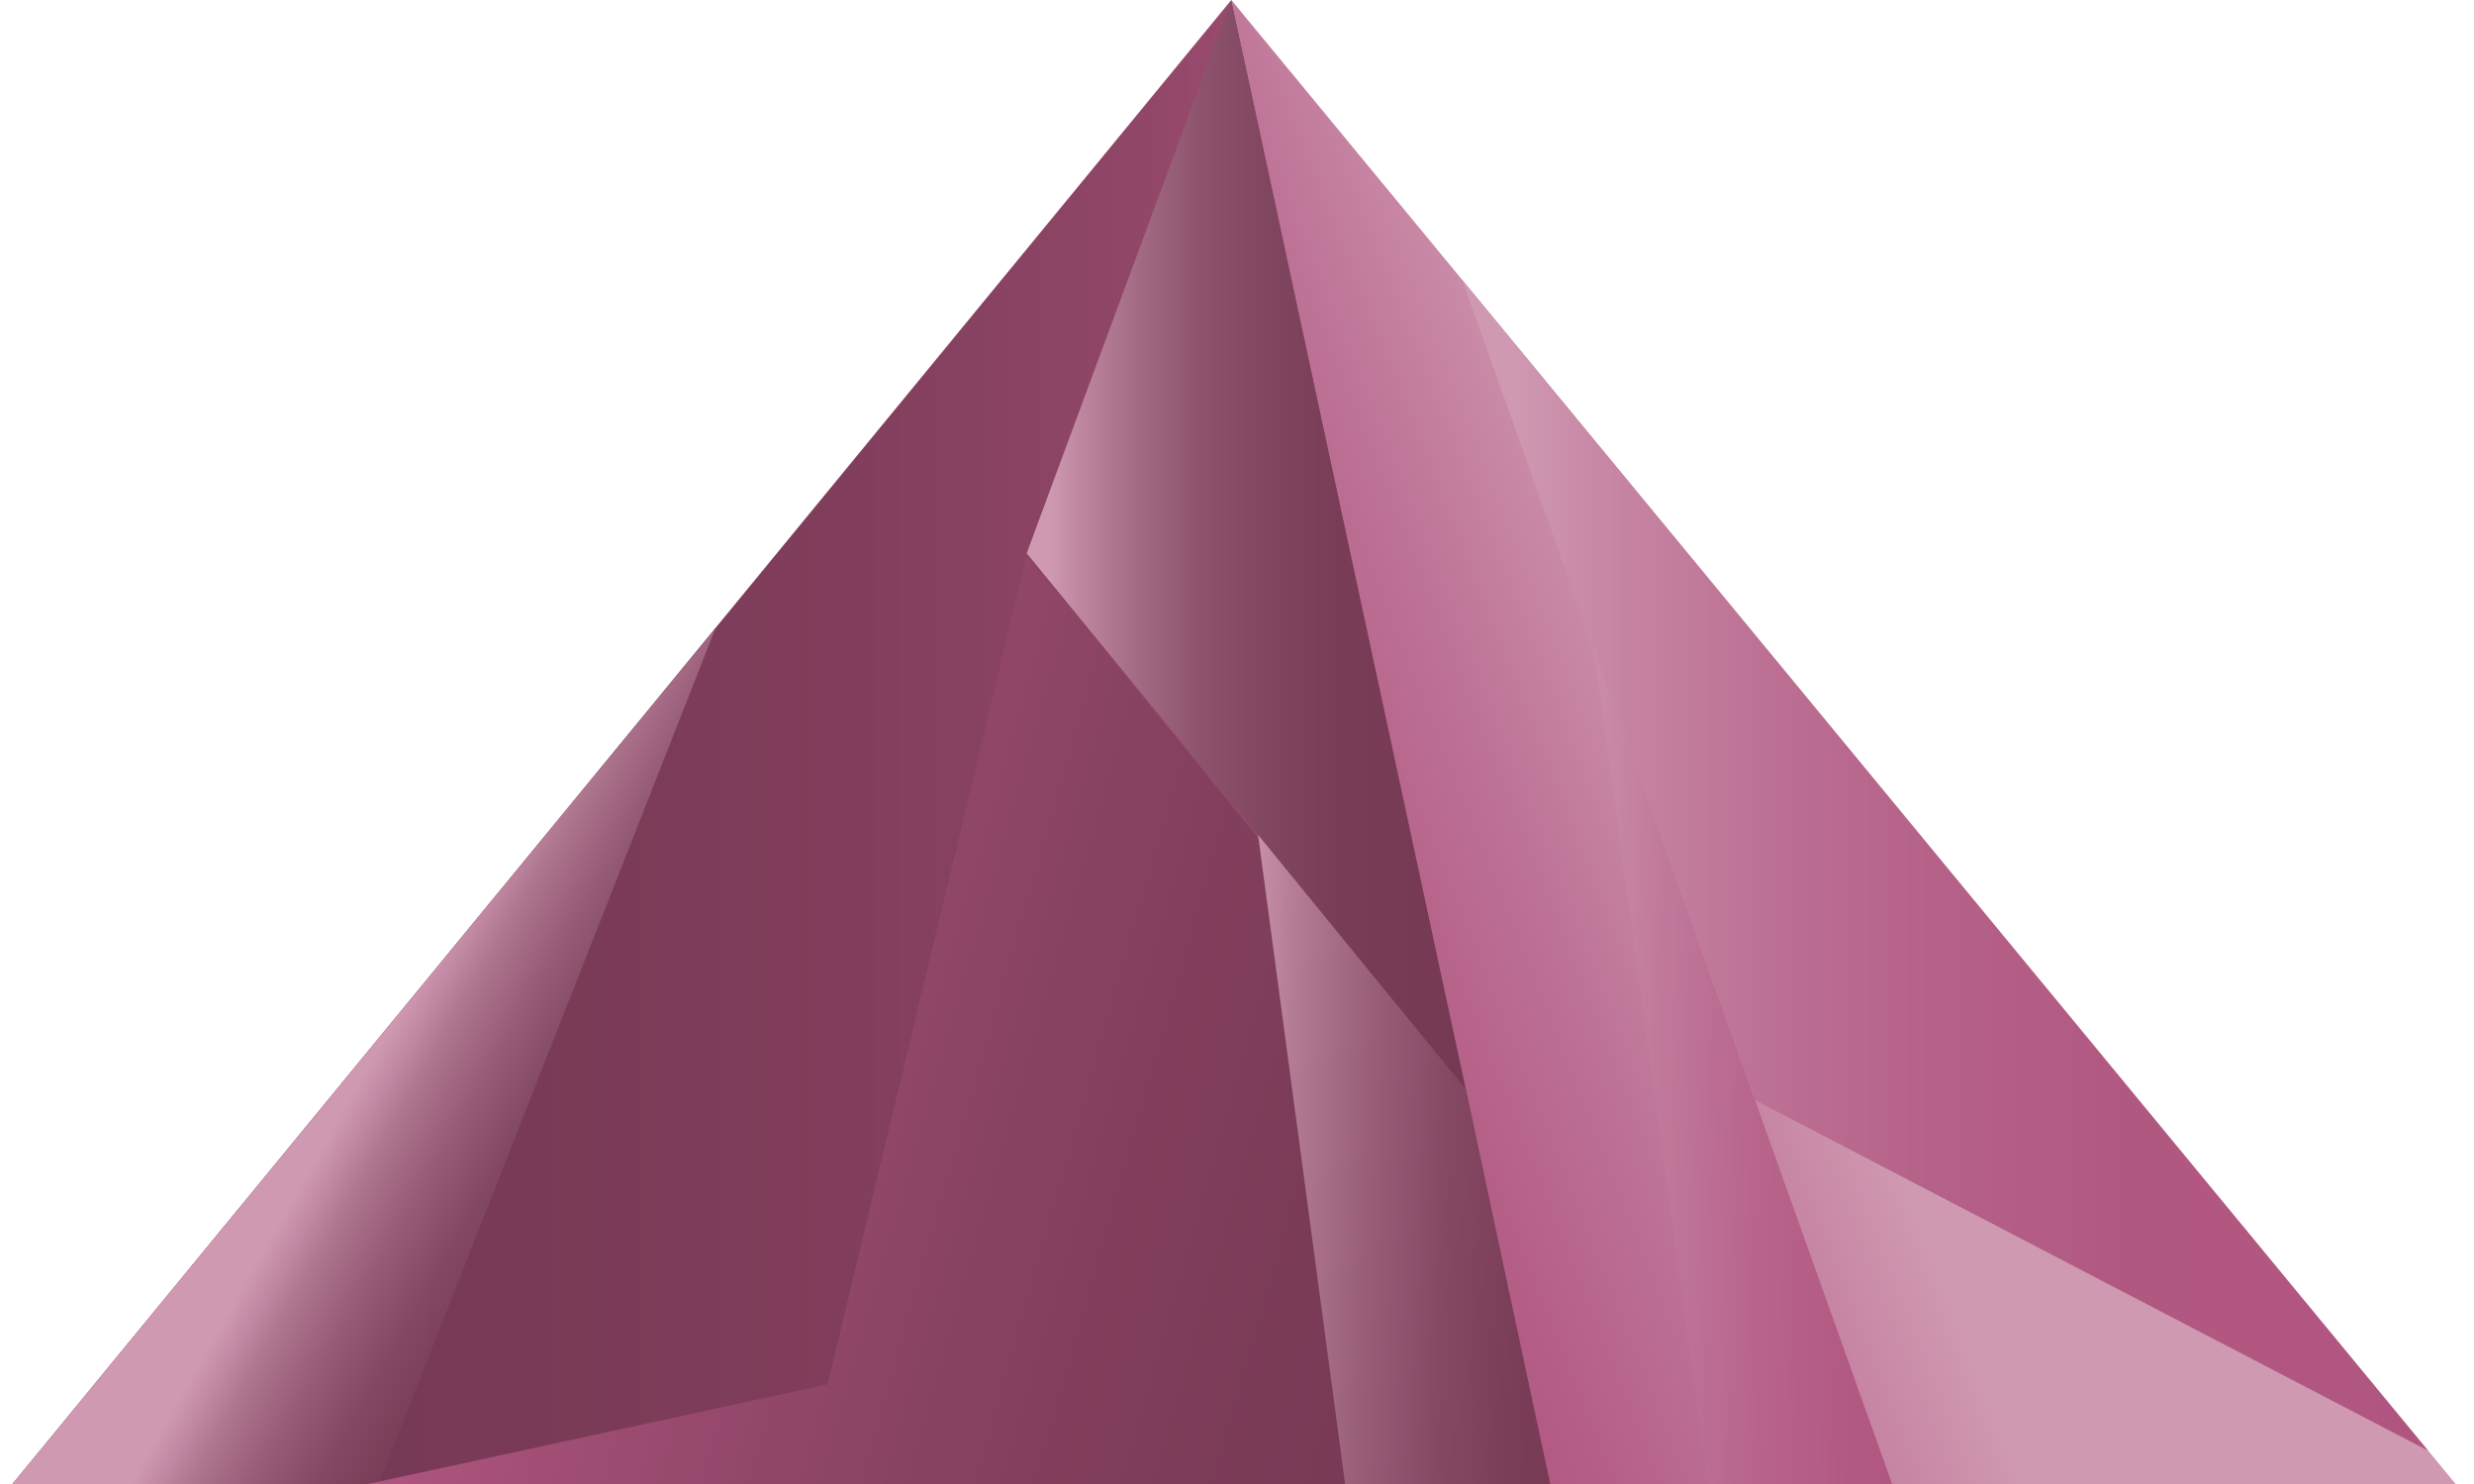
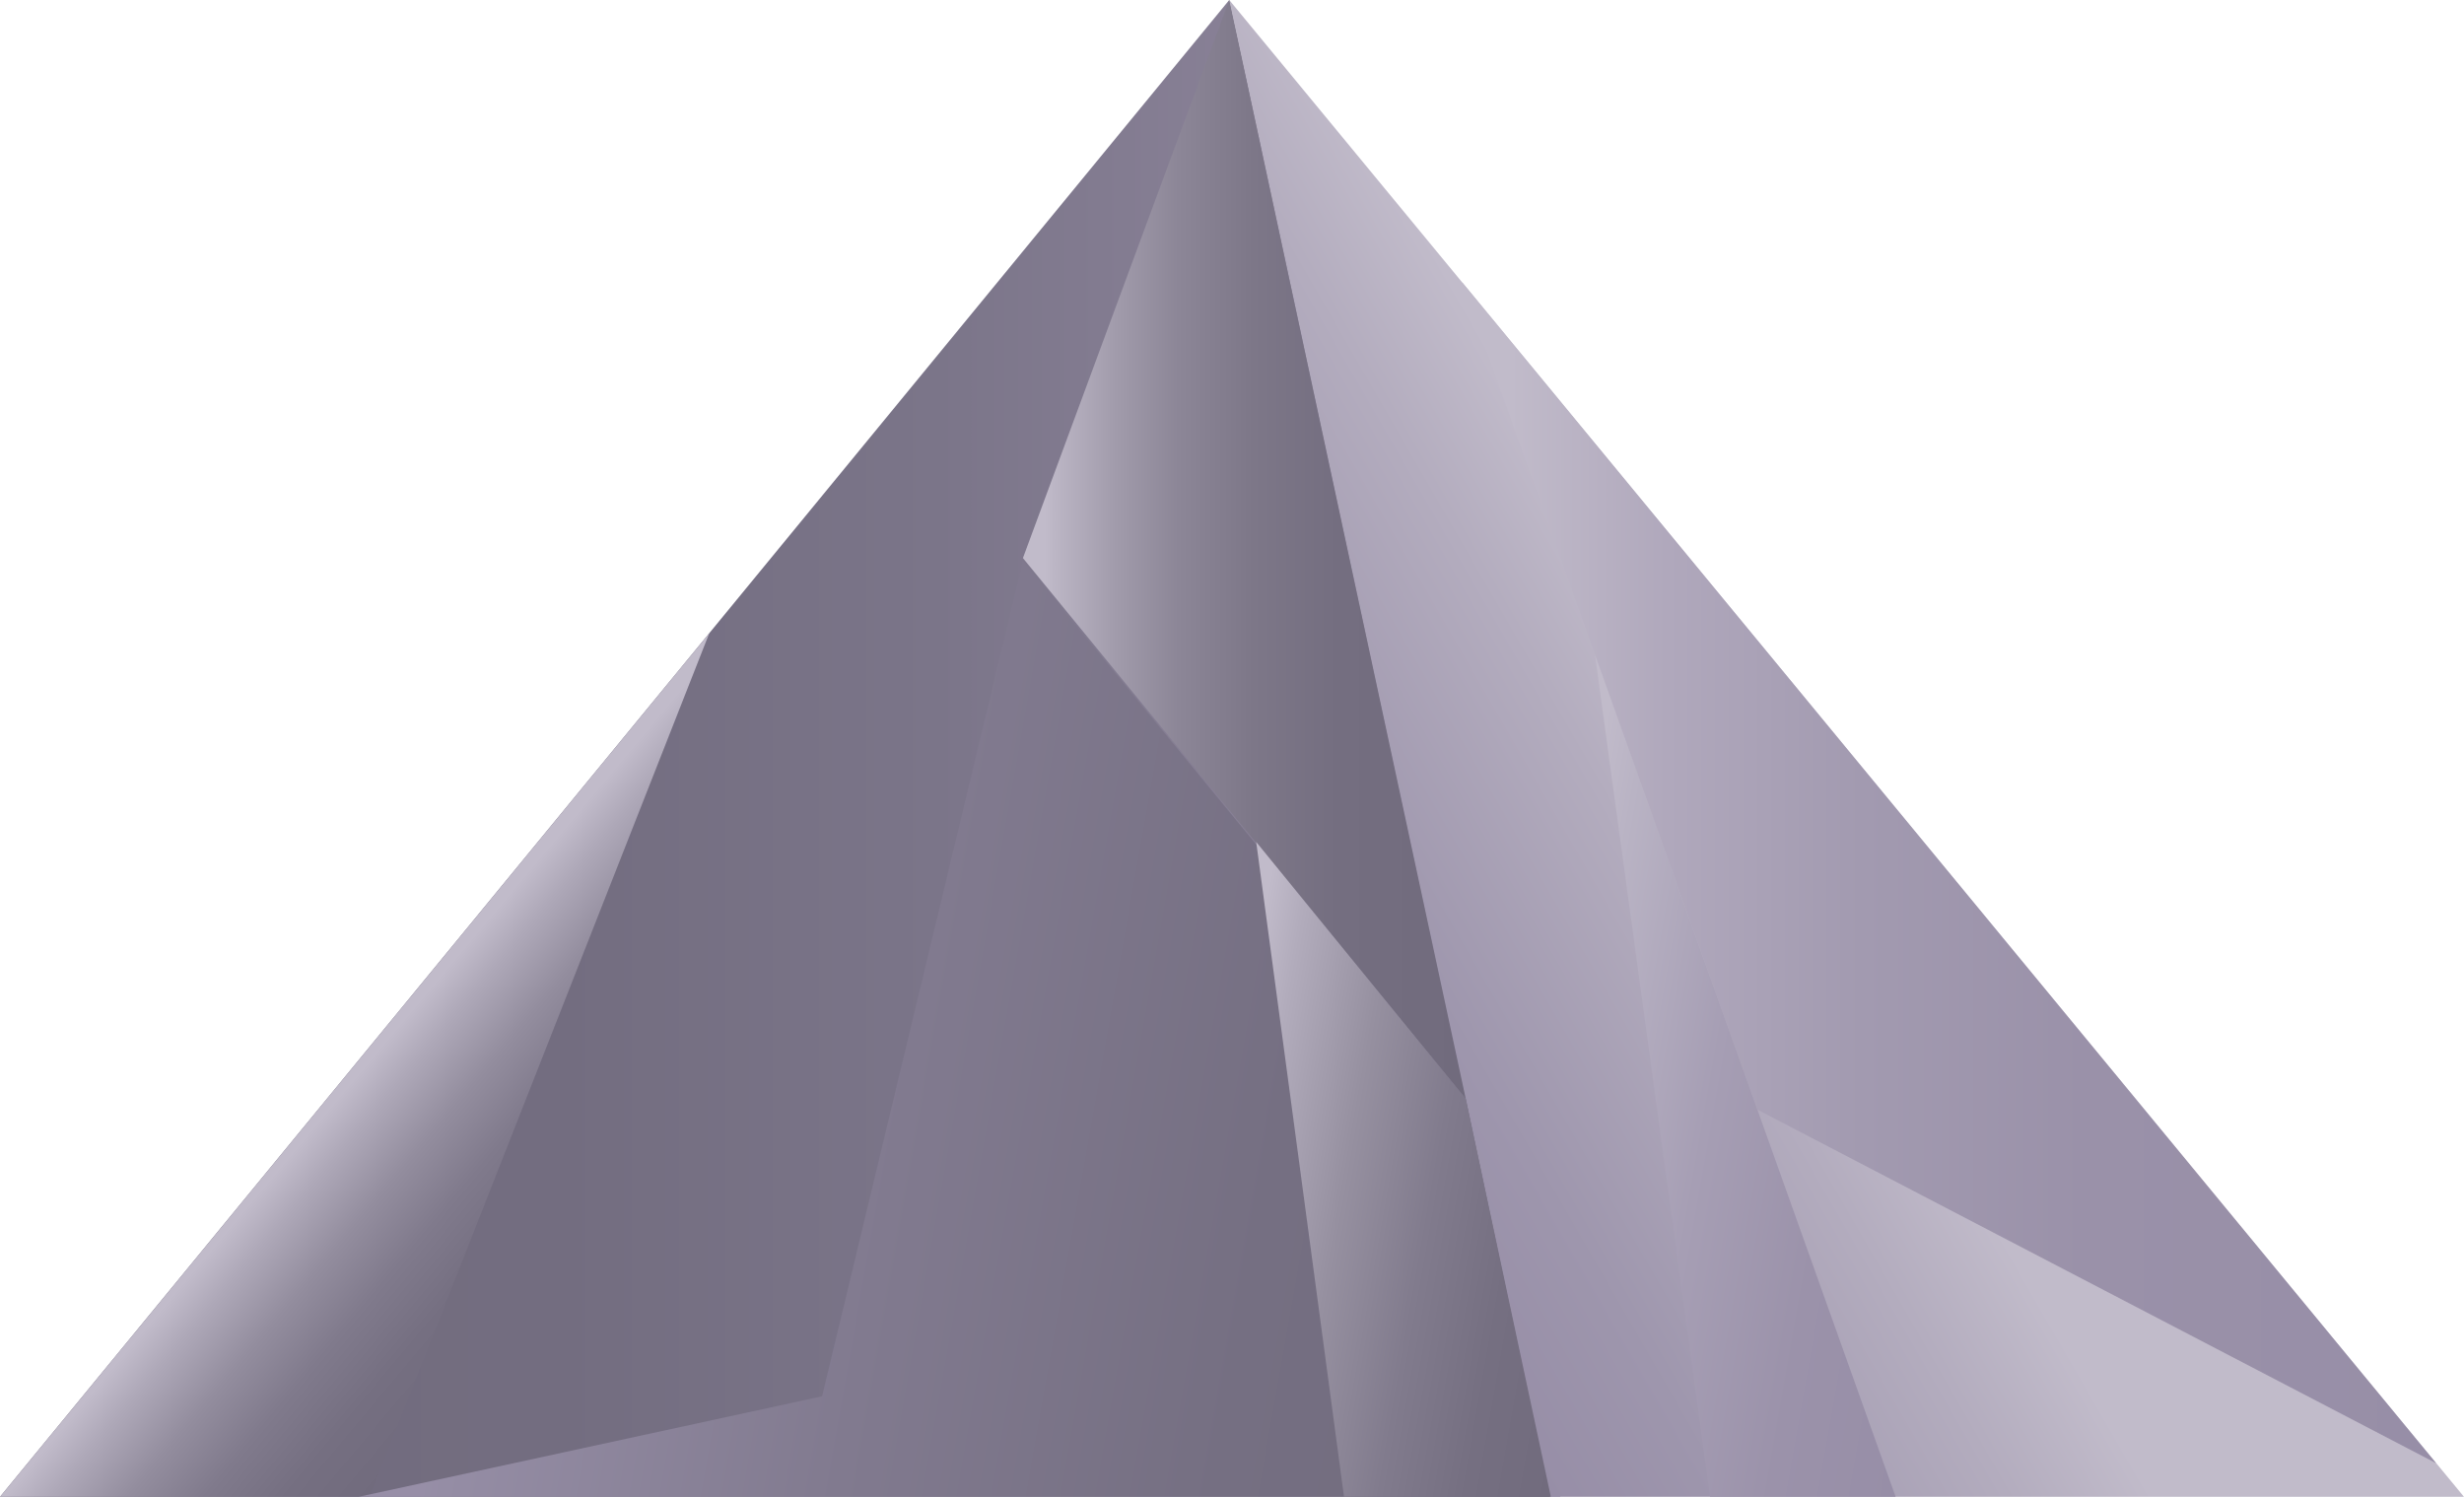
- <svg xmlns="http://www.w3.org/2000/svg" viewBox="0 0 100 60">
+ <svg xmlns="http://www.w3.org/2000/svg" data-name="Ebene 1" viewBox="0 0 98.76 60">
  <defs>
-     <linearGradient x1="100%" y1="50%" x2="0%" y2="50%" id="a">
-       <stop stop-color="#B0557F" offset="5%" />
-       <stop stop-color="#A55077" offset="12%" />
-       <stop stop-color="#904667" offset="28%" />
-       <stop stop-color="#813E5C" offset="46%" />
-       <stop stop-color="#783A56" offset="68%" />
-       <stop stop-color="#753954" offset="100%" />
+     <linearGradient id="a" x1="62.54" y1="30" x2="0" y2="30" gradientUnits="userSpaceOnUse">
+       <stop offset=".05" stop-color="#978ea7" />
+       <stop offset=".19" stop-color="#898197" />
+       <stop offset=".4" stop-color="#7b7589" />
+       <stop offset=".64" stop-color="#736d80" />
+       <stop offset="1" stop-color="#716b7d" />
    </linearGradient>
-     <linearGradient x1="61.265%" y1="44.65%" x2="5.799%" y2="71.05%" id="b">
-       <stop stop-color="#D099B2" offset="34%" />
-       <stop stop-color="#CF97B0" offset="35%" />
-       <stop stop-color="#BE7396" offset="63%" />
-       <stop stop-color="#B45D85" offset="86%" />
-       <stop stop-color="#B0557F" offset="100%" />
+     <linearGradient id="b" x1="79.59" y1="26.79" x2="52.14" y2="42.63" gradientUnits="userSpaceOnUse">
+       <stop offset=".34" stop-color="#c1bbca" />
+       <stop offset=".5" stop-color="#b3acbe" />
+       <stop offset=".81" stop-color="#9e96ad" />
+       <stop offset="1" stop-color="#978ea7" />
    </linearGradient>
-     <linearGradient x1="49.349%" y1="49.567%" x2="81.217%" y2="71.49%" id="c">
-       <stop stop-color="#D099B2" offset="5%" />
-       <stop stop-color="#D099B2" offset="5%" />
-       <stop stop-color="#AF7690" offset="23%" />
-       <stop stop-color="#965B76" offset="42%" />
-       <stop stop-color="#834863" offset="61%" />
-       <stop stop-color="#793D58" offset="80%" />
-       <stop stop-color="#753954" offset="100%" />
+     <linearGradient id="c" x1="14.03" y1="42.54" x2="23.09" y2="50.13" gradientUnits="userSpaceOnUse">
+       <stop offset=".05" stop-color="#c1bbca" />
+       <stop offset=".17" stop-color="#aea8b8" />
+       <stop offset=".37" stop-color="#938d9e" />
+       <stop offset=".57" stop-color="#807a8c" />
+       <stop offset=".78" stop-color="#756f81" />
+       <stop offset="1" stop-color="#716b7d" />
    </linearGradient>
-     <linearGradient x1="0%" y1="49.989%" y2="49.989%" id="d">
-       <stop stop-color="#D099B2" offset="5%" />
-       <stop stop-color="#BC849D" offset="13%" />
-       <stop stop-color="#A26983" offset="26%" />
-       <stop stop-color="#8E546E" offset="39%" />
-       <stop stop-color="#80455F" offset="55%" />
-       <stop stop-color="#783C57" offset="73%" />
-       <stop stop-color="#753954" offset="100%" />
+     <linearGradient id="d" x1="41" y1="22.02" x2="58.75" y2="22.02" gradientUnits="userSpaceOnUse">
+       <stop offset=".05" stop-color="#c1bbca" />
+       <stop offset=".07" stop-color="#bcb6c5" />
+       <stop offset=".21" stop-color="#a19bab" />
+       <stop offset=".35" stop-color="#8c8697" />
+       <stop offset=".52" stop-color="#7d7788" />
+       <stop offset=".71" stop-color="#746e80" />
+       <stop offset="1" stop-color="#716b7d" />
    </linearGradient>
-     <linearGradient x1="0%" y1="50%" y2="50%" id="e">
-       <stop stop-color="#D099B2" offset="5%" />
-       <stop stop-color="#C685A3" offset="16%" />
-       <stop stop-color="#BC7093" offset="32%" />
-       <stop stop-color="#B56188" offset="49%" />
-       <stop stop-color="#B15881" offset="69%" />
-       <stop stop-color="#B0557F" offset="100%" />
+     <linearGradient id="e" x1="58.6" y1="34.98" x2="97.64" y2="34.98" gradientUnits="userSpaceOnUse">
+       <stop offset=".05" stop-color="#c1bbca" />
+       <stop offset=".21" stop-color="#b0a8bc" />
+       <stop offset=".41" stop-color="#a29ab0" />
+       <stop offset=".64" stop-color="#9a91a9" />
+       <stop offset="1" stop-color="#978ea7" />
    </linearGradient>
-     <linearGradient x1="7.56%" y1="45.428%" x2="104.524%" y2="67.209%" id="f">
-       <stop stop-color="#B0557F" offset="5%" />
-       <stop stop-color="#9D4C71" offset="23%" />
-       <stop stop-color="#874261" offset="50%" />
-       <stop stop-color="#7A3B57" offset="77%" />
-       <stop stop-color="#753954" offset="100%" />
+     <linearGradient id="f" x1="17.98" y1="39.53" x2="64.28" y2="47.7" gradientUnits="userSpaceOnUse">
+       <stop offset=".05" stop-color="#978ea7" />
+       <stop offset=".07" stop-color="#958da5" />
+       <stop offset=".4" stop-color="#817a8f" />
+       <stop offset=".72" stop-color="#756f82" />
+       <stop offset="1" stop-color="#716b7d" />
    </linearGradient>
-     <linearGradient x1="-18.544%" y1="47.352%" x2="116.511%" y2="58.057%" id="g">
-       <stop stop-color="#D099B2" offset="5%" />
-       <stop stop-color="#B37A94" offset="22%" />
-       <stop stop-color="#985E78" offset="42%" />
-       <stop stop-color="#854964" offset="61%" />
-       <stop stop-color="#793D58" offset="81%" />
-       <stop stop-color="#753954" offset="100%" />
+     <linearGradient id="g" x1="48.16" y1="46.18" x2="64.11" y2="48.99" gradientUnits="userSpaceOnUse">
+       <stop offset=".05" stop-color="#c1bbca" />
+       <stop offset=".14" stop-color="#b2acbc" />
+       <stop offset=".36" stop-color="#9690a0" />
+       <stop offset=".58" stop-color="#817b8d" />
+       <stop offset=".79" stop-color="#756f81" />
+       <stop offset="1" stop-color="#716b7d" />
    </linearGradient>
-     <linearGradient x1="-23.402%" y1="47.319%" x2="121.494%" y2="56.444%" id="h">
-       <stop stop-color="#D099B2" offset="5%" />
-       <stop stop-color="#CF96B0" offset="7%" />
-       <stop stop-color="#C17A9B" offset="30%" />
-       <stop stop-color="#B8658B" offset="54%" />
-       <stop stop-color="#B25982" offset="77%" />
-       <stop stop-color="#B0557F" offset="100%" />
+     <linearGradient id="h" x1="61.11" y1="42.22" x2="78.57" y2="45.3" gradientUnits="userSpaceOnUse">
+       <stop offset=".05" stop-color="#c1bbca" />
+       <stop offset=".14" stop-color="#b9b3c4" />
+       <stop offset=".43" stop-color="#a69eb4" />
+       <stop offset=".72" stop-color="#9b92aa" />
+       <stop offset="1" stop-color="#978ea7" />
    </linearGradient>
  </defs>
-   <g fill-rule="nonzero" fill="none">
-     <path fill="url(#a)" d="M62.54 60L49.27 0 0 60h62.54" transform="translate(.5)" />
-     <path fill="url(#b)" d="M98.76 60L49.27 0l12.89 60z" transform="translate(.5)" />
-     <path fill="url(#c)" d="M14.81 60H0l28.43-34.62z" transform="translate(.5)" />
-     <path fill="url(#d)" d="M49.27 0L41 22.37l17.75 21.68" transform="translate(.5)" />
-     <path fill="url(#e)" d="M58.6 11.31l11.84 33.17 27.2 14.17" transform="translate(.5)" />
-     <path fill="url(#f)" d="M62.12 60H14.37l18.58-4.03L41 22.49l17.75 21.56z" transform="translate(.5)" />
-     <path fill="url(#g)" d="M50.35 33.75L53.87 60h8.29l-3.41-15.95z" transform="translate(.5)" />
-     <path fill="url(#h)" d="M68.54 60h7.44L63.93 26.25z" transform="translate(.5)" />
-   </g>
+   <path fill="url(#a)" d="M62.54 60L49.27 0 0 60h62.54" />
+   <path fill="url(#b)" d="M98.76 60L49.27 0l12.89 60h36.6z" />
+   <path fill="url(#c)" d="M14.81 60H0l28.43-34.62L14.81 60z" />
+   <path fill="url(#d)" d="M49.27 0L41 22.37l17.75 21.68" />
+   <path fill="url(#e)" d="M58.6 11.31l11.84 33.17 27.2 14.17" />
+   <path fill="url(#f)" d="M62.12 60H14.37l18.58-4.03L41 22.49l17.75 21.56L62.12 60z" />
+   <path fill="url(#g)" d="M50.35 33.75L53.87 60h8.29l-3.41-15.95-8.4-10.3z" />
+   <path fill="url(#h)" d="M68.54 60h7.44L63.93 26.25 68.54 60z" />
</svg>
